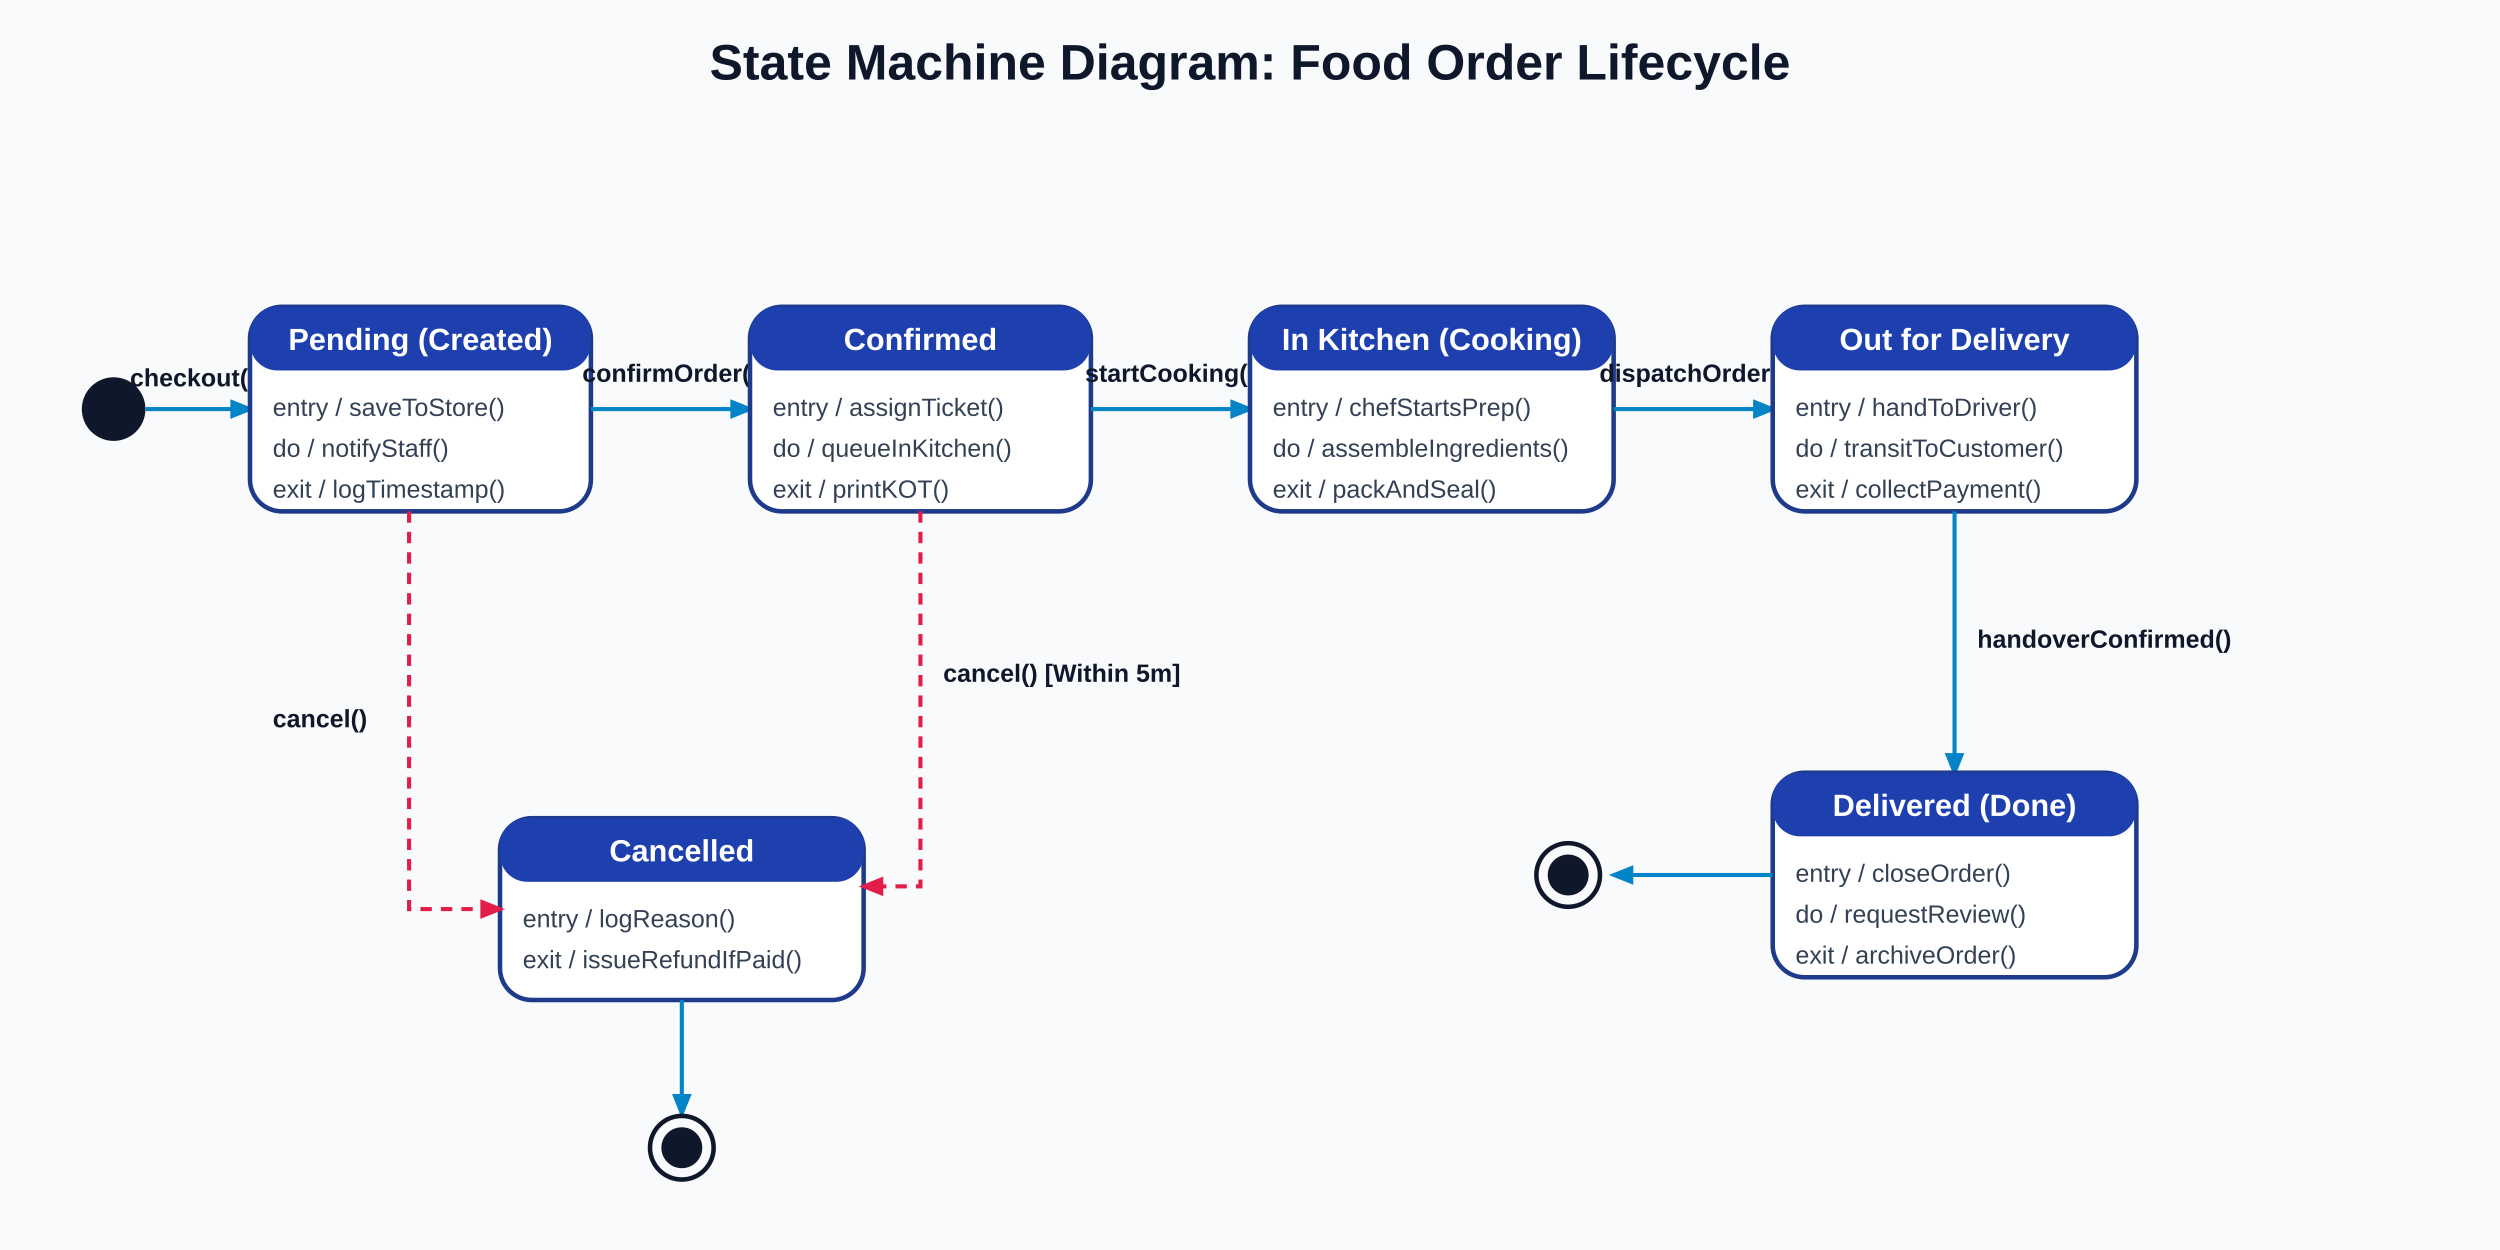
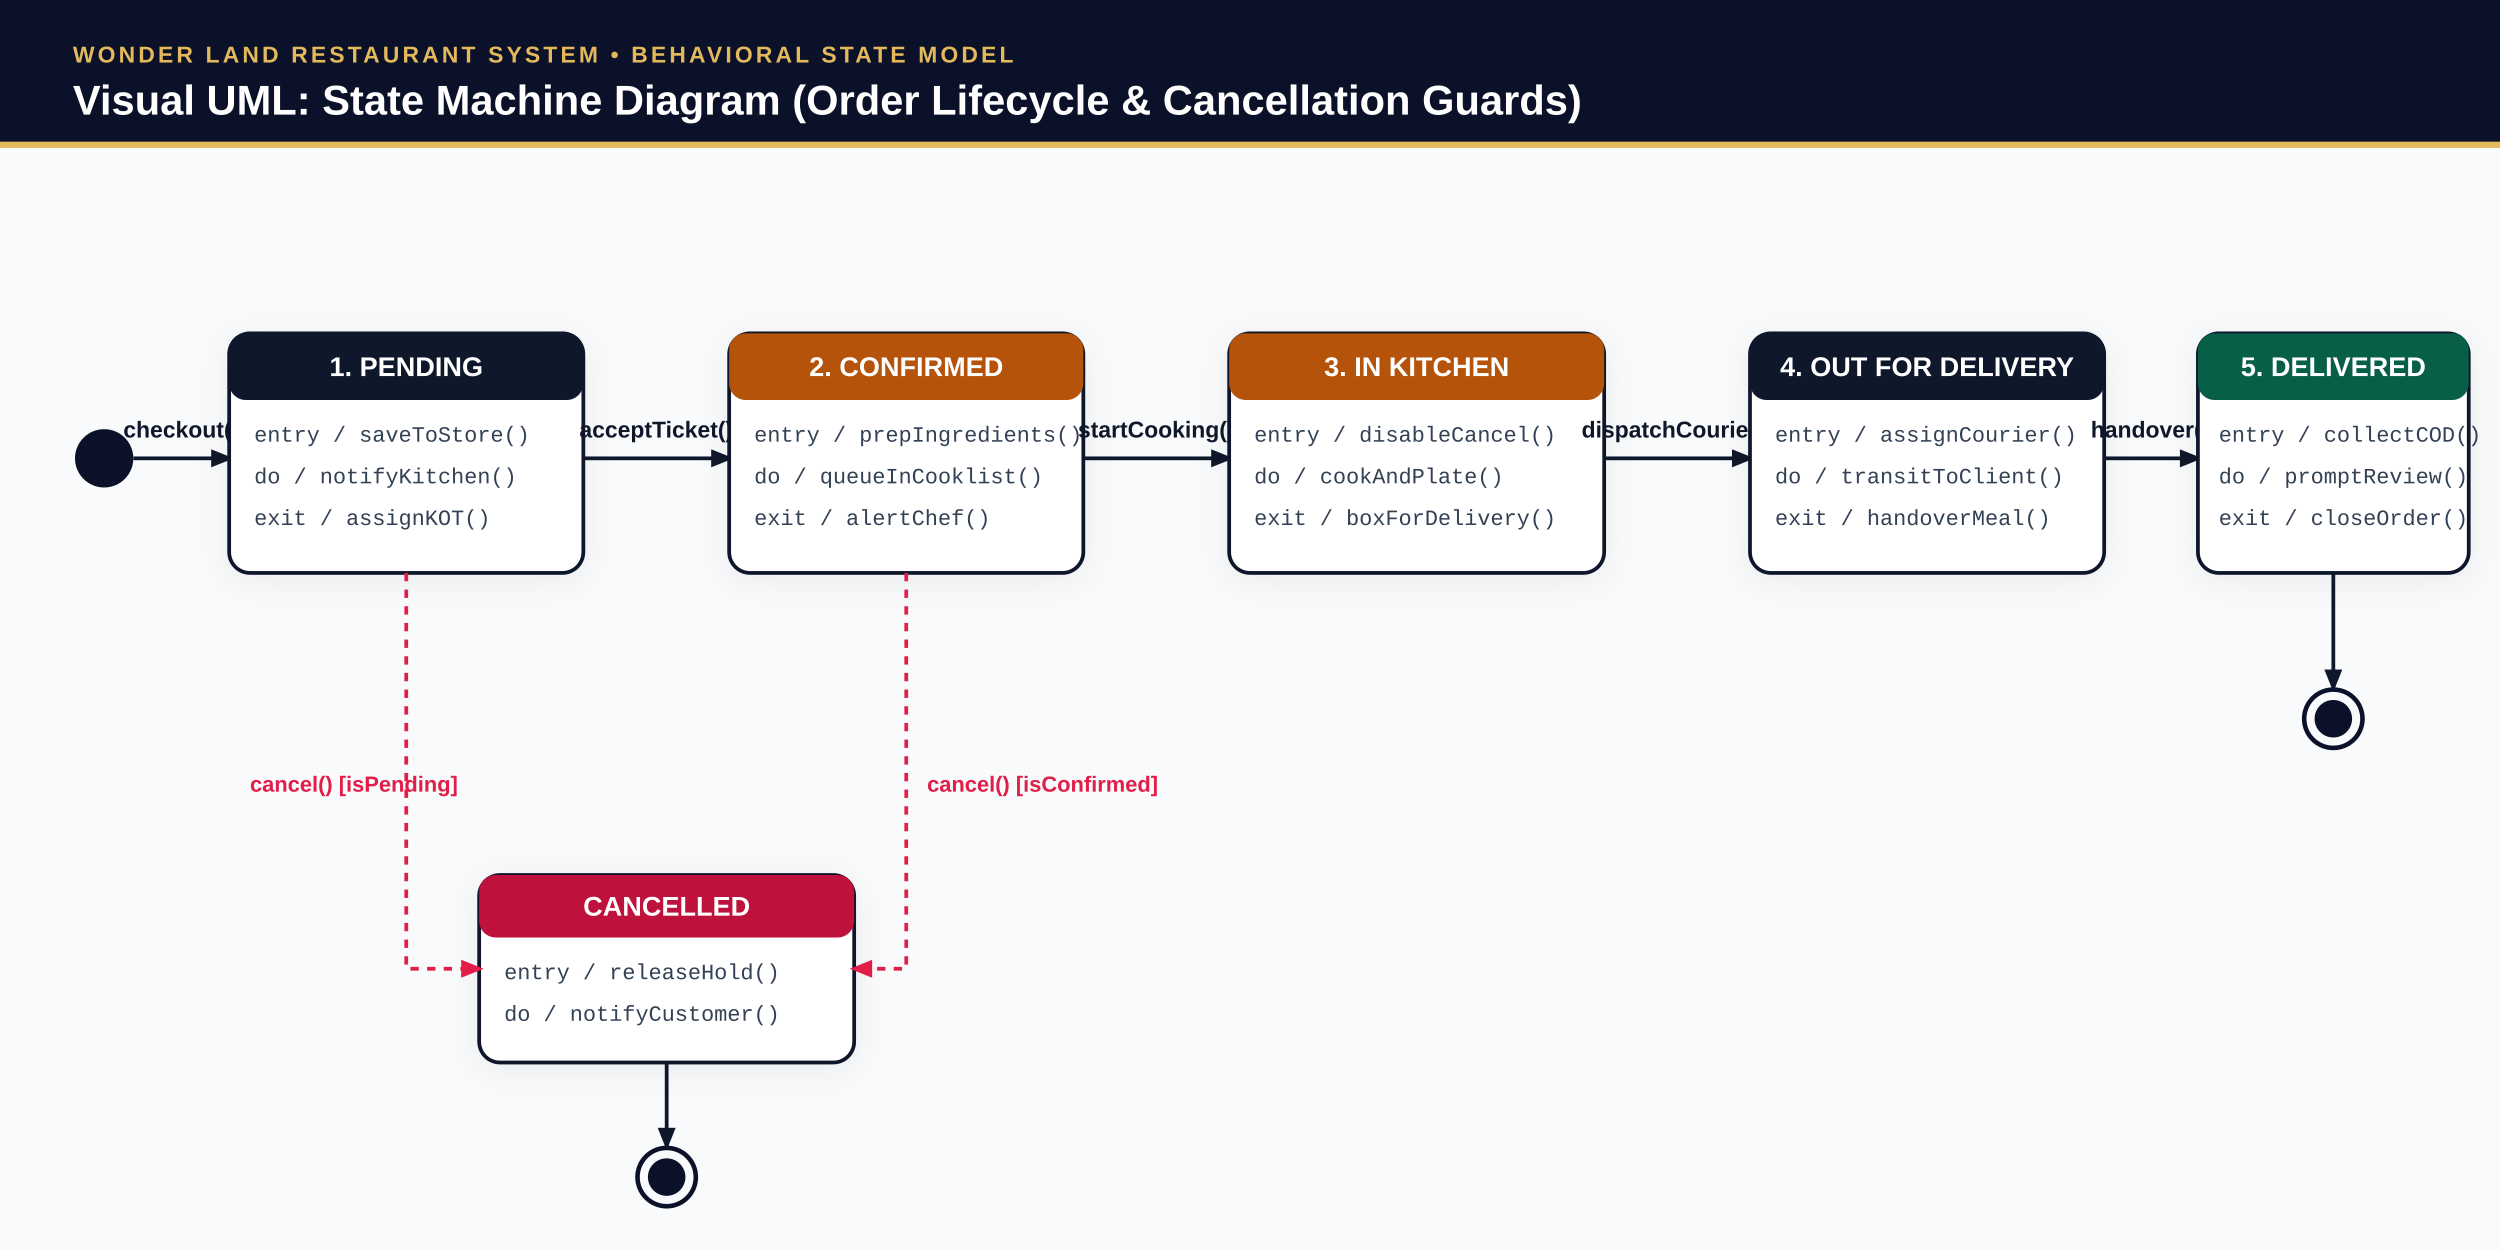
- <svg xmlns="http://www.w3.org/2000/svg" viewBox="0 0 1100 550" width="1100" height="550">
+ <svg xmlns="http://www.w3.org/2000/svg" viewBox="0 0 1200 600" width="1200" height="600">
  <defs>
    <style>
-       .bg { fill: #f8fafc; }
-       .state-box { fill: #ffffff; stroke: #1e3a8a; stroke-width: 2; rx: 14; }
-       .state-header { fill: #1e40af; rx: 12; }
-       .state-name { font-family: 'Segoe UI', Arial, sans-serif; font-size: 13.5px; font-weight: bold; fill: #ffffff; text-anchor: middle; }
-       .state-body-text { font-family: 'Segoe UI', Arial, sans-serif; font-size: 11px; fill: #334155; }
-       .trans-line { stroke: #0284c7; stroke-width: 1.8; marker-end: url(#stateArrow); }
-       .trans-cancel { stroke: #e11d48; stroke-width: 1.8; stroke-dasharray: 5,4; marker-end: url(#stateCancelArrow); }
-       .trans-text { font-family: 'Segoe UI', Arial, sans-serif; font-size: 11px; font-weight: 600; fill: #0f172a; }
-       .start-node { fill: #0f172a; }
-       .end-outer { fill: none; stroke: #0f172a; stroke-width: 2; }
-       .end-inner { fill: #0f172a; }
+       .canvas-bg { fill: #f8fafc; }
+       .header-bg { fill: #0a1128; }
+       .header-title { font-family: 'Segoe UI', Arial, sans-serif; font-size: 20px; font-weight: bold; fill: #ffffff; }
+       .header-tag { font-family: 'Segoe UI', Arial, sans-serif; font-size: 11px; font-weight: bold; fill: #e4b95b; letter-spacing: 1.5px; }
+       .state-card { fill: #ffffff; stroke: #0f172a; stroke-width: 1.8; rx: 10; filter: drop-shadow(0 3px 8px rgba(0,0,0,0.06)); }
+       .state-hdr { fill: #0f172a; rx: 8; }
+       .state-hdr-gold { fill: #b45309; rx: 8; }
+       .state-hdr-green { fill: #065f46; rx: 8; }
+       .state-hdr-rose { fill: #be123c; rx: 8; }
+       .state-name { font-family: 'Segoe UI', Arial, sans-serif; font-size: 13px; font-weight: bold; fill: #ffffff; text-anchor: middle; dominant-baseline: central; }
+       .state-body { font-family: 'Consolas', 'Courier New', monospace; font-size: 10.5px; fill: #334155; }
+       .trans-line { stroke: #0f172a; stroke-width: 1.8; marker-end: url(#arrowTrans); }
+       .trans-cancel { stroke: #e11d48; stroke-width: 1.8; stroke-dasharray: 4,4; marker-end: url(#arrowCancel); }
+       .trans-label { font-family: 'Segoe UI', Arial, sans-serif; font-size: 11px; font-weight: 700; fill: #0f172a; text-anchor: middle; }
+       .guard-text { font-family: 'Segoe UI', Arial, sans-serif; font-size: 10.5px; font-weight: bold; fill: #e11d48; }
+       .start-circle { fill: #0a1128; }
+       .end-outer { fill: none; stroke: #0a1128; stroke-width: 2.2; }
+       .end-inner { fill: #0a1128; }
    </style>
-     <marker id="stateArrow" viewBox="0 0 10 10" refX="8" refY="5" markerWidth="6" markerHeight="6" orient="auto">
-       <path d="M 0 1 L 10 5 L 0 9 z" fill="#0284c7" />
+     <marker id="arrowTrans" viewBox="0 0 10 10" refX="8" refY="5" markerWidth="6" markerHeight="6" orient="auto">
+       <path d="M 0 1 L 10 5 L 0 9 z" fill="#0f172a" />
    </marker>
-     <marker id="stateCancelArrow" viewBox="0 0 10 10" refX="8" refY="5" markerWidth="6" markerHeight="6" orient="auto">
+     <marker id="arrowCancel" viewBox="0 0 10 10" refX="8" refY="5" markerWidth="6" markerHeight="6" orient="auto">
      <path d="M 0 1 L 10 5 L 0 9 z" fill="#e11d48" />
    </marker>
  </defs>
-   <rect width="100%" height="100%" class="bg" />
-   <text x="550" y="35" font-family="'Segoe UI', Arial, sans-serif" font-size="22" font-weight="bold" fill="#0f172a" text-anchor="middle">State Machine Diagram: Food Order Lifecycle</text>
-   <circle cx="50" cy="180" r="14" class="start-node" />
-   <line x1="64" y1="180" x2="110" y2="180" class="trans-line" />
-   <text x="85" y="170" class="trans-text" text-anchor="middle">checkout()</text>
-   <g transform="translate(110, 135)">
-     <rect width="150" height="90" class="state-box" />
-     <rect width="150" height="28" class="state-header" fill="#0284c7" />
-     <text x="75" y="19" class="state-name">Pending (Created)</text>
-     <text x="10" y="48" class="state-body-text">entry / saveToStore()</text>
-     <text x="10" y="66" class="state-body-text">do / notifyStaff()</text>
-     <text x="10" y="84" class="state-body-text">exit / logTimestamp()</text>
+   <rect width="100%" height="100%" class="canvas-bg" />
+   <rect x="0" y="0" width="1200" height="70" class="header-bg" />
+   <rect x="0" y="68" width="1200" height="3" fill="#e4b95b" />
+   <text x="35" y="30" class="header-tag">WONDER LAND RESTAURANT SYSTEM • BEHAVIORAL STATE MODEL</text>
+   <text x="35" y="55" class="header-title">Visual UML: State Machine Diagram (Order Lifecycle &amp; Cancellation Guards)</text>
+   <circle cx="50" cy="220" r="14" class="start-circle" />
+   <line x1="64" y1="220" x2="110" y2="220" class="trans-line" />
+   <text x="87" y="210" class="trans-label">checkout()</text>
+   <g transform="translate(110, 160)">
+     <rect width="170" height="115" class="state-card" />
+     <rect width="170" height="32" class="state-hdr" />
+     <text x="85" y="16" class="state-name">1. PENDING</text>
+     <text x="12" y="52" class="state-body">entry / saveToStore()</text>
+     <text x="12" y="72" class="state-body">do / notifyKitchen()</text>
+     <text x="12" y="92" class="state-body">exit / assignKOT()</text>
  </g>
-   <line x1="260" y1="180" x2="330" y2="180" class="trans-line" />
-   <text x="295" y="168" class="trans-text" text-anchor="middle">confirmOrder()</text>
-   <g transform="translate(330, 135)">
-     <rect width="150" height="90" class="state-box" />
-     <rect width="150" height="28" class="state-header" fill="#0284c7" />
-     <text x="75" y="19" class="state-name">Confirmed</text>
-     <text x="10" y="48" class="state-body-text">entry / assignTicket()</text>
-     <text x="10" y="66" class="state-body-text">do / queueInKitchen()</text>
-     <text x="10" y="84" class="state-body-text">exit / printKOT()</text>
+   <line x1="280" y1="220" x2="350" y2="220" class="trans-line" />
+   <text x="315" y="210" class="trans-label">acceptTicket()</text>
+   <g transform="translate(350, 160)">
+     <rect width="170" height="115" class="state-card" />
+     <rect width="170" height="32" class="state-hdr-gold" />
+     <text x="85" y="16" class="state-name">2. CONFIRMED</text>
+     <text x="12" y="52" class="state-body">entry / prepIngredients()</text>
+     <text x="12" y="72" class="state-body">do / queueInCooklist()</text>
+     <text x="12" y="92" class="state-body">exit / alertChef()</text>
  </g>
-   <line x1="480" y1="180" x2="550" y2="180" class="trans-line" />
-   <text x="515" y="168" class="trans-text" text-anchor="middle">startCooking()</text>
-   <g transform="translate(550, 135)">
-     <rect width="160" height="90" class="state-box" />
-     <rect width="160" height="28" class="state-header" fill="#d97706" />
-     <text x="80" y="19" class="state-name">In Kitchen (Cooking)</text>
-     <text x="10" y="48" class="state-body-text">entry / chefStartsPrep()</text>
-     <text x="10" y="66" class="state-body-text">do / assembleIngredients()</text>
-     <text x="10" y="84" class="state-body-text">exit / packAndSeal()</text>
+   <line x1="520" y1="220" x2="590" y2="220" class="trans-line" stroke-width="2" />
+   <text x="555" y="210" class="trans-label">startCooking()</text>
+   <g transform="translate(590, 160)">
+     <rect width="180" height="115" class="state-card" stroke="#b45309" stroke-width="2.2" />
+     <rect width="180" height="32" class="state-hdr-gold" />
+     <text x="90" y="16" class="state-name">3. IN KITCHEN</text>
+     <text x="12" y="52" class="state-body">entry / disableCancel()</text>
+     <text x="12" y="72" class="state-body">do / cookAndPlate()</text>
+     <text x="12" y="92" class="state-body">exit / boxForDelivery()</text>
  </g>
-   <line x1="710" y1="180" x2="780" y2="180" class="trans-line" />
-   <text x="745" y="168" class="trans-text" text-anchor="middle">dispatchOrder()</text>
-   <g transform="translate(780, 135)">
-     <rect width="160" height="90" class="state-box" />
-     <rect width="160" height="28" class="state-header" fill="#7c3aed" />
-     <text x="80" y="19" class="state-name">Out for Delivery</text>
-     <text x="10" y="48" class="state-body-text">entry / handToDriver()</text>
-     <text x="10" y="66" class="state-body-text">do / transitToCustomer()</text>
-     <text x="10" y="84" class="state-body-text">exit / collectPayment()</text>
+   <line x1="770" y1="220" x2="840" y2="220" class="trans-line" />
+   <text x="805" y="210" class="trans-label">dispatchCourier()</text>
+   <g transform="translate(840, 160)">
+     <rect width="170" height="115" class="state-card" />
+     <rect width="170" height="32" class="state-hdr" />
+     <text x="85" y="16" class="state-name">4. OUT FOR DELIVERY</text>
+     <text x="12" y="52" class="state-body">entry / assignCourier()</text>
+     <text x="12" y="72" class="state-body">do / transitToClient()</text>
+     <text x="12" y="92" class="state-body">exit / handoverMeal()</text>
  </g>
-   <line x1="860" y1="225" x2="860" y2="340" class="trans-line" />
-   <text x="870" y="285" class="trans-text">handoverConfirmed()</text>
-   <g transform="translate(780, 340)">
-     <rect width="160" height="90" class="state-box" />
-     <rect width="160" height="28" class="state-header" fill="#059669" />
-     <text x="80" y="19" class="state-name">Delivered (Done)</text>
-     <text x="10" y="48" class="state-body-text">entry / closeOrder()</text>
-     <text x="10" y="66" class="state-body-text">do / requestReview()</text>
-     <text x="10" y="84" class="state-body-text">exit / archiveOrder()</text>
+   <line x1="1010" y1="220" x2="1055" y2="220" class="trans-line" />
+   <text x="1032" y="210" class="trans-label">handover()</text>
+   <g transform="translate(1055, 160)">
+     <rect width="130" height="115" class="state-card" stroke="#065f46" stroke-width="2" />
+     <rect width="130" height="32" class="state-hdr-green" />
+     <text x="65" y="16" class="state-name">5. DELIVERED</text>
+     <text x="10" y="52" class="state-body">entry / collectCOD()</text>
+     <text x="10" y="72" class="state-body">do / promptReview()</text>
+     <text x="10" y="92" class="state-body">exit / closeOrder()</text>
  </g>
-   <line x1="780" y1="385" x2="710" y2="385" class="trans-line" />
-   <circle cx="690" cy="385" r="14" class="end-outer" />
-   <circle cx="690" cy="385" r="9" class="end-inner" />
-   <g transform="translate(220, 360)">
-     <rect width="160" height="80" class="state-box" stroke="#e11d48" />
-     <rect width="160" height="28" class="state-header" fill="#e11d48" />
-     <text x="80" y="19" class="state-name">Cancelled</text>
-     <text x="10" y="48" class="state-body-text">entry / logReason()</text>
-     <text x="10" y="66" class="state-body-text">exit / issueRefundIfPaid()</text>
+   <line x1="1120" y1="275" x2="1120" y2="330" class="trans-line" />
+   <circle cx="1120" cy="345" r="14" class="end-outer" />
+   <circle cx="1120" cy="345" r="9" class="end-inner" />
+   <g transform="translate(230, 420)">
+     <rect width="180" height="90" class="state-card" stroke="#be123c" stroke-width="2" />
+     <rect width="180" height="30" class="state-hdr-rose" />
+     <text x="90" y="15" class="state-name">CANCELLED</text>
+     <text x="12" y="50" class="state-body">entry / releaseHold()</text>
+     <text x="12" y="70" class="state-body">do / notifyCustomer()</text>
  </g>
-   <path d="M 180 225 L 180 400 L 220 400" fill="none" class="trans-cancel" />
-   <text x="120" y="320" class="trans-text" fill="#e11d48">cancel()</text>
-   <path d="M 405 225 L 405 390 L 380 390" fill="none" class="trans-cancel" />
-   <text x="415" y="300" class="trans-text" fill="#e11d48">cancel() [Within 5m]</text>
-   <line x1="300" y1="440" x2="300" y2="490" class="trans-line" stroke="#e11d48" />
-   <circle cx="300" cy="505" r="14" class="end-outer" />
-   <circle cx="300" cy="505" r="9" class="end-inner" />
+   <path d="M 195 275 L 195 465 L 230 465" fill="none" class="trans-cancel" />
+   <text x="120" y="380" class="guard-text">cancel() [isPending]</text>
+   <path d="M 435 275 L 435 465 L 410 465" fill="none" class="trans-cancel" />
+   <text x="445" y="380" class="guard-text">cancel() [isConfirmed]</text>
+   <line x1="320" y1="510" x2="320" y2="550" class="trans-line" stroke="#be123c" />
+   <circle cx="320" cy="565" r="14" class="end-outer" stroke="#be123c" />
+   <circle cx="320" cy="565" r="9" class="end-inner" fill="#be123c" />
</svg>
